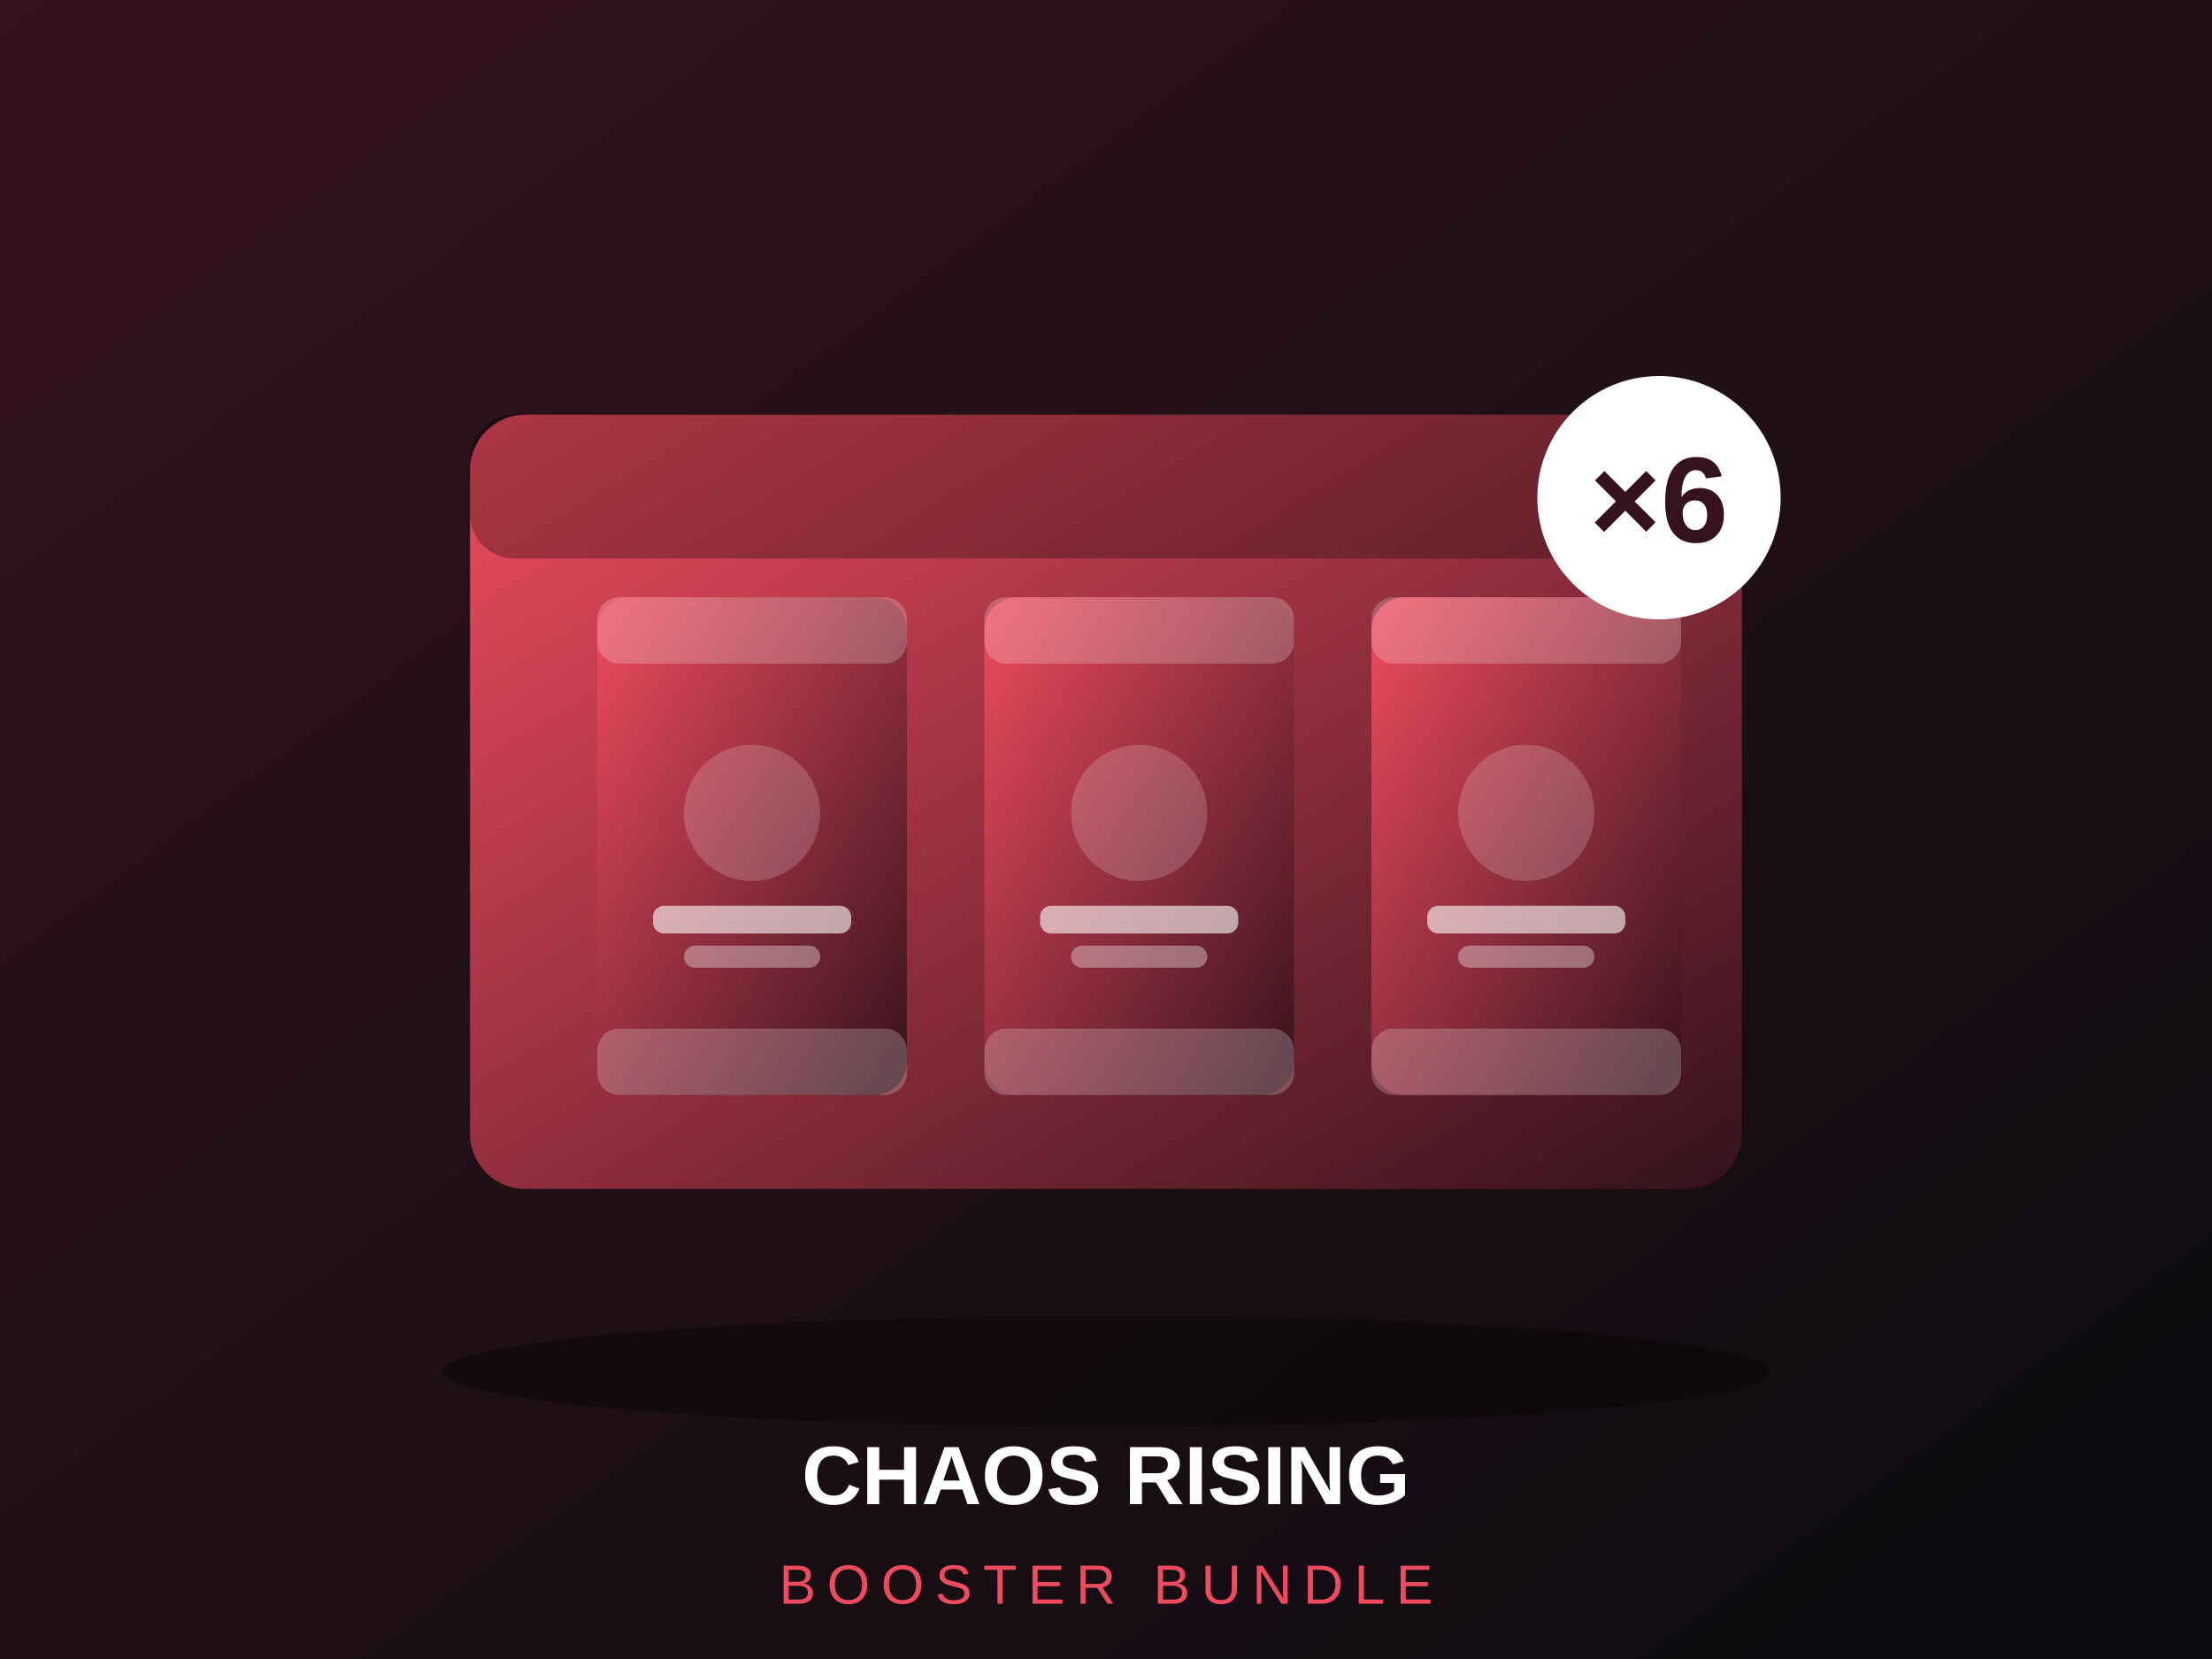
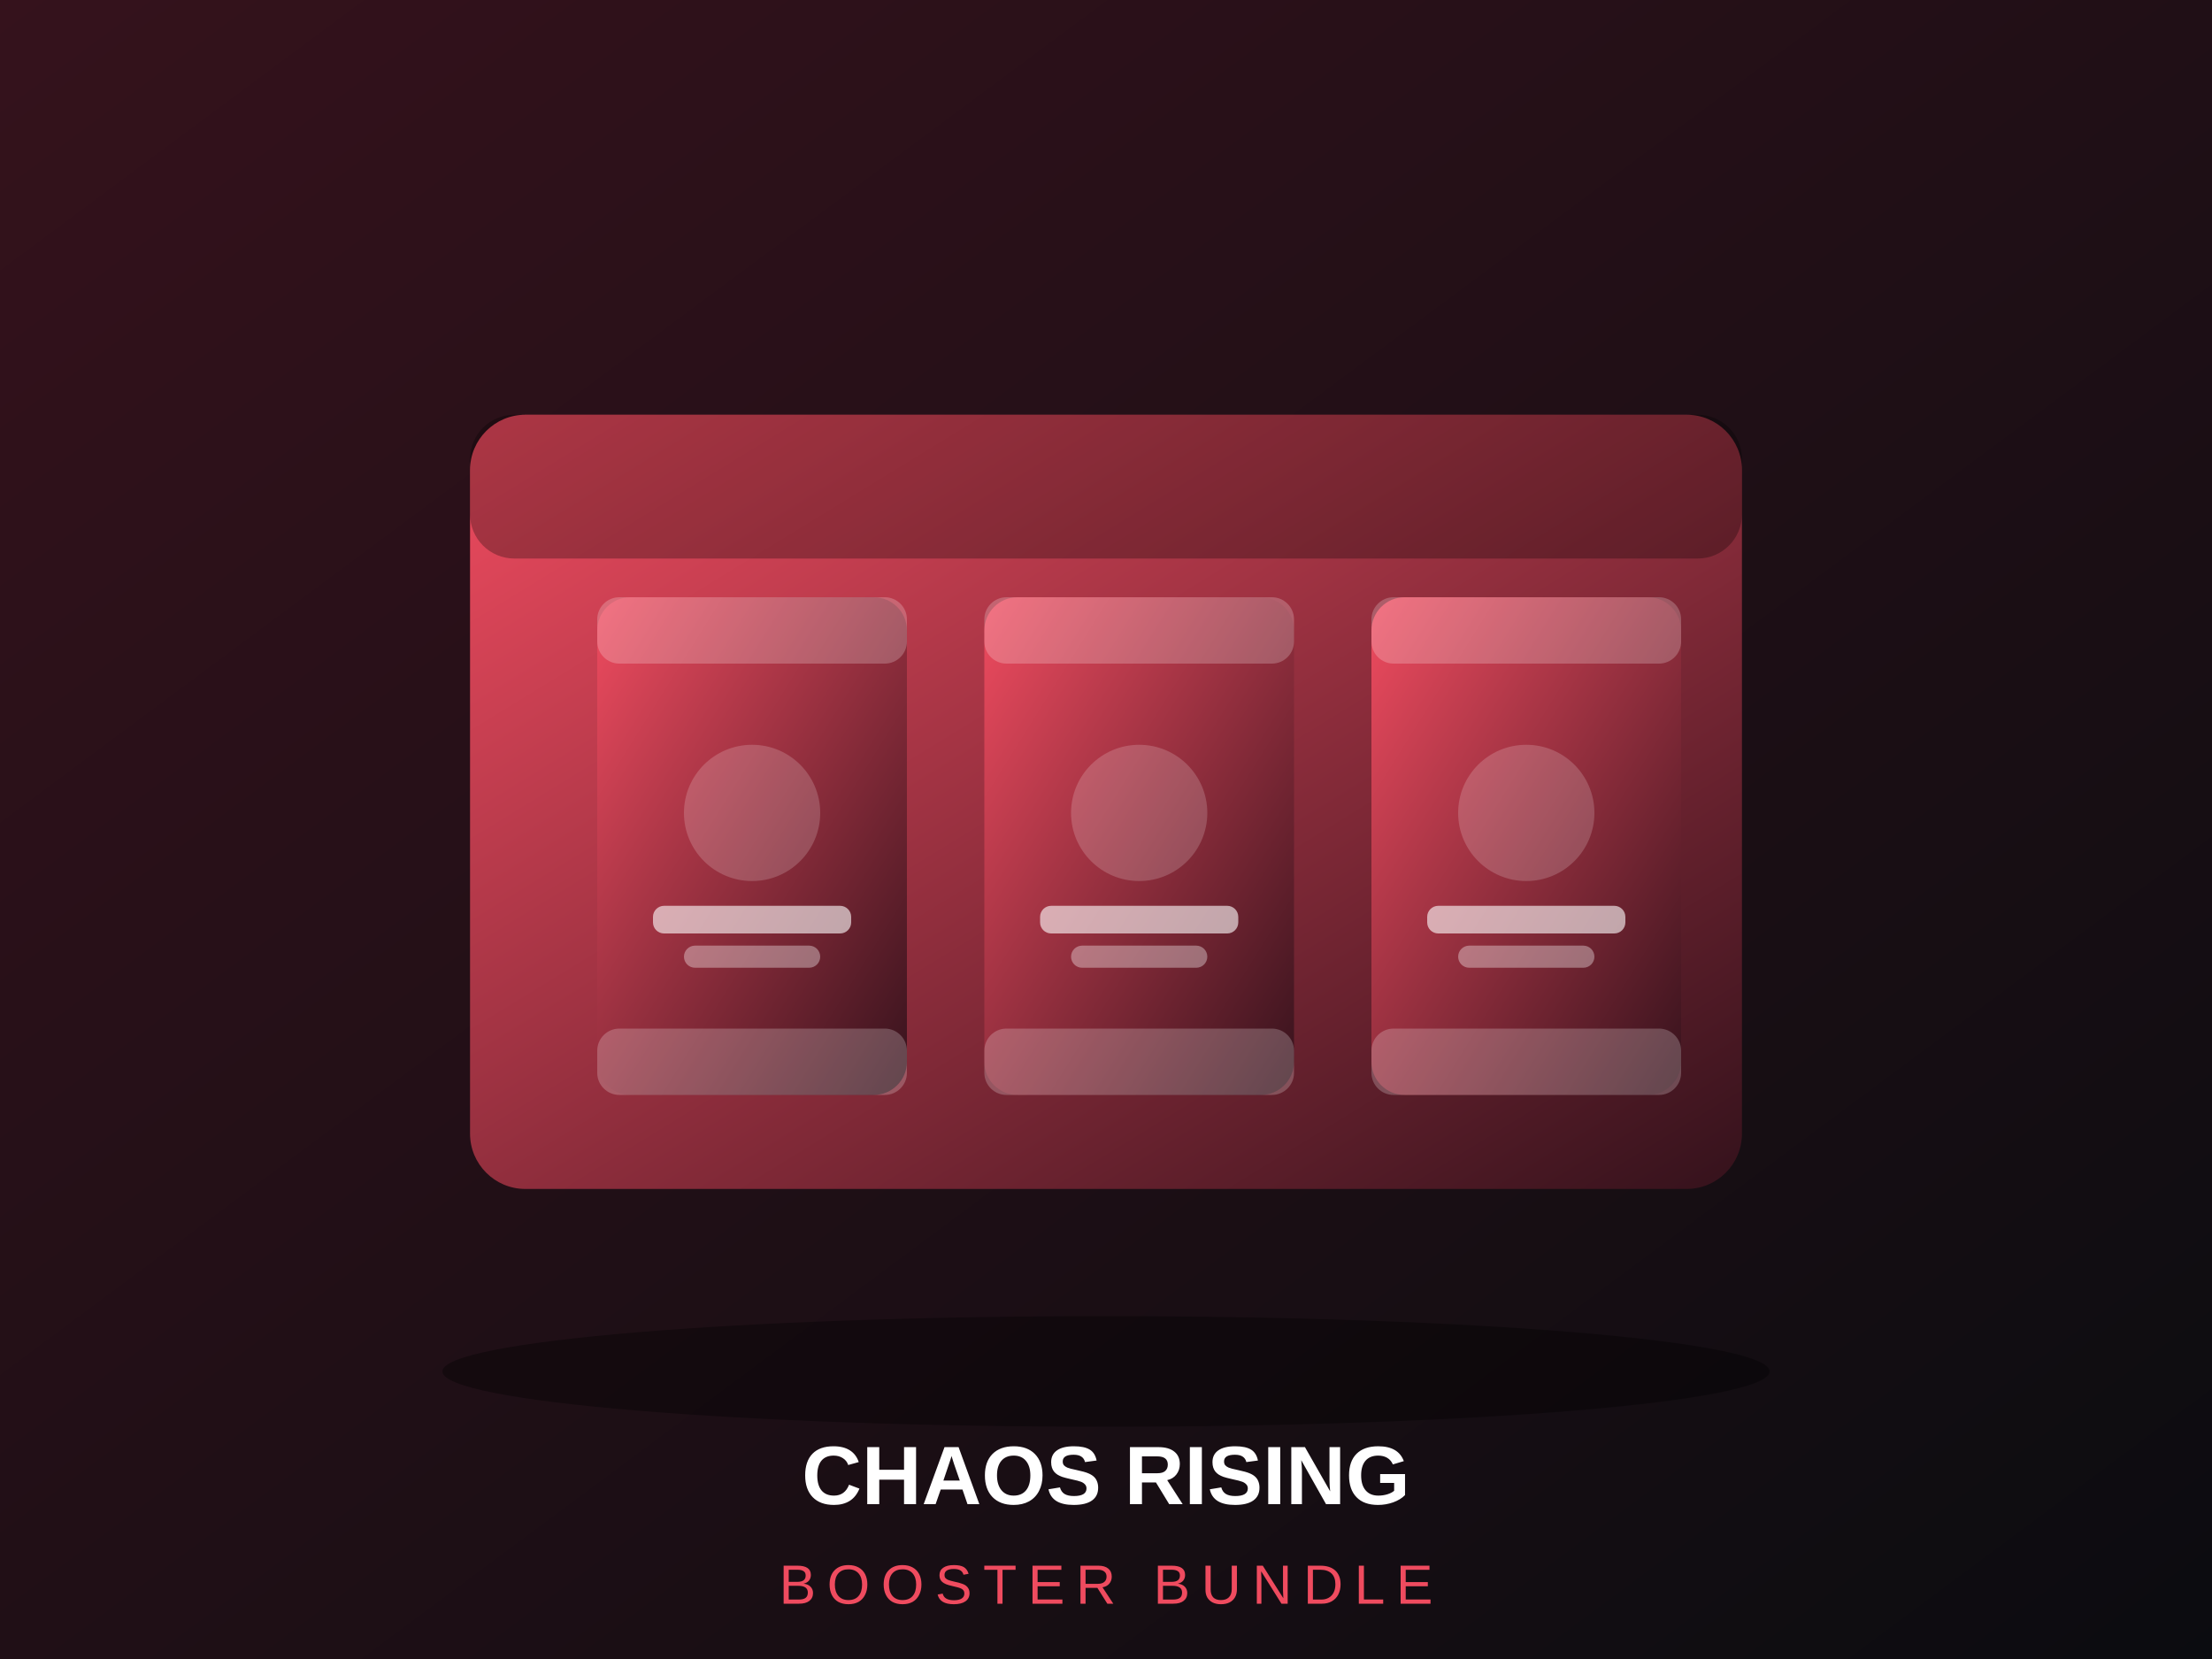
<svg xmlns="http://www.w3.org/2000/svg" viewBox="0 0 400 300" width="400" height="300" role="img" aria-label="Chaos Rising BOOSTER BUNDLE">
  <defs>
    <linearGradient id="bg" x1="0" y1="0" x2="1" y2="1">
      <stop offset="0" stop-color="#35121c" />
      <stop offset="1" stop-color="#0b0c10" />
    </linearGradient>
    <linearGradient id="g" x1="0" y1="0" x2="1" y2="1">
      <stop offset="0" stop-color="#ef4b5f" />
      <stop offset="1" stop-color="#35121c" />
    </linearGradient>
  </defs>
  <rect width="400" height="300" fill="url(#bg)" />
  <ellipse cx="200" cy="248" rx="120" ry="10" fill="#000" opacity=".35" />
  <rect x="85" y="75" width="230" height="140" rx="10" fill="url(#g)" />
  <rect x="85" y="75" width="230" height="26" rx="8" fill="#000" opacity=".28" />
  <g>
    <rect x="108" y="108" width="56" height="90" rx="6" fill="url(#g)" />
    <rect x="108" y="108" width="56" height="12" rx="4" fill="#fff" opacity=".22" />
    <rect x="108" y="186" width="56" height="12" rx="4" fill="#fff" opacity=".22" />
    <circle cx="136" cy="147" r="12.32" fill="#fff" opacity=".18" />
    <rect x="118.08" y="163.8" width="35.84" height="5" rx="2" fill="#fff" opacity=".6" />
    <rect x="123.68" y="171" width="24.64" height="4" rx="2" fill="#fff" opacity=".35" />
  </g>
  <g>
    <rect x="178" y="108" width="56" height="90" rx="6" fill="url(#g)" />
    <rect x="178" y="108" width="56" height="12" rx="4" fill="#fff" opacity=".22" />
    <rect x="178" y="186" width="56" height="12" rx="4" fill="#fff" opacity=".22" />
    <circle cx="206" cy="147" r="12.32" fill="#fff" opacity=".18" />
    <rect x="188.08" y="163.8" width="35.84" height="5" rx="2" fill="#fff" opacity=".6" />
    <rect x="193.68" y="171" width="24.64" height="4" rx="2" fill="#fff" opacity=".35" />
  </g>
  <g>
    <rect x="248" y="108" width="56" height="90" rx="6" fill="url(#g)" />
    <rect x="248" y="108" width="56" height="12" rx="4" fill="#fff" opacity=".22" />
    <rect x="248" y="186" width="56" height="12" rx="4" fill="#fff" opacity=".22" />
    <circle cx="276" cy="147" r="12.32" fill="#fff" opacity=".18" />
    <rect x="258.08" y="163.8" width="35.84" height="5" rx="2" fill="#fff" opacity=".6" />
    <rect x="263.68" y="171" width="24.64" height="4" rx="2" fill="#fff" opacity=".35" />
  </g>
-   <circle cx="300" cy="90" r="22" fill="#fff" />
-   <text x="300" y="98" font-size="22" font-weight="800" text-anchor="middle" fill="#35121c" font-family="Arial,Helvetica,sans-serif">×6</text>
  <text x="200" y="272" font-size="15" font-weight="700" text-anchor="middle" fill="#fff" font-family="Arial,Helvetica,sans-serif">CHAOS RISING</text>
  <text x="200" y="290" font-size="10" letter-spacing="2" text-anchor="middle" fill="#ef4b5f" font-family="Arial,Helvetica,sans-serif">BOOSTER BUNDLE</text>
</svg>
